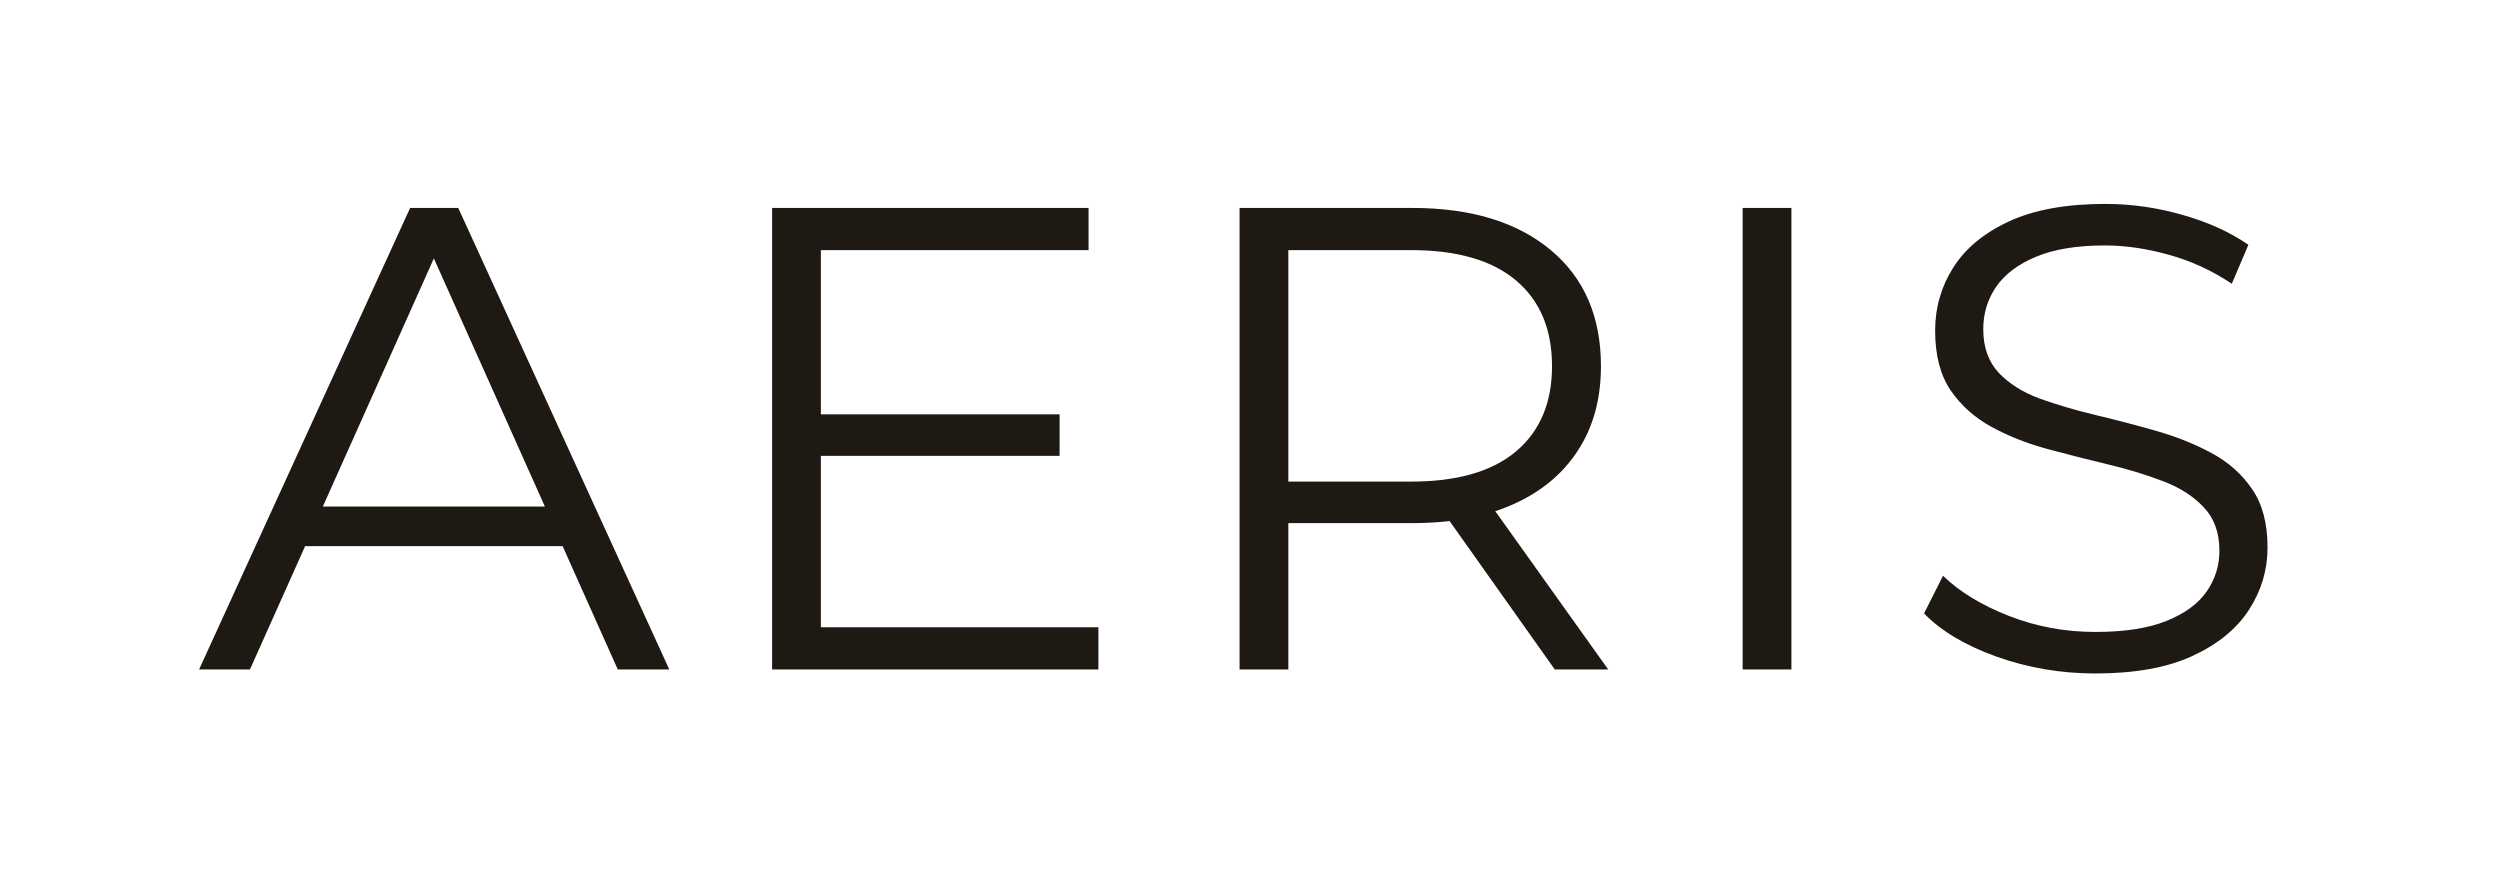
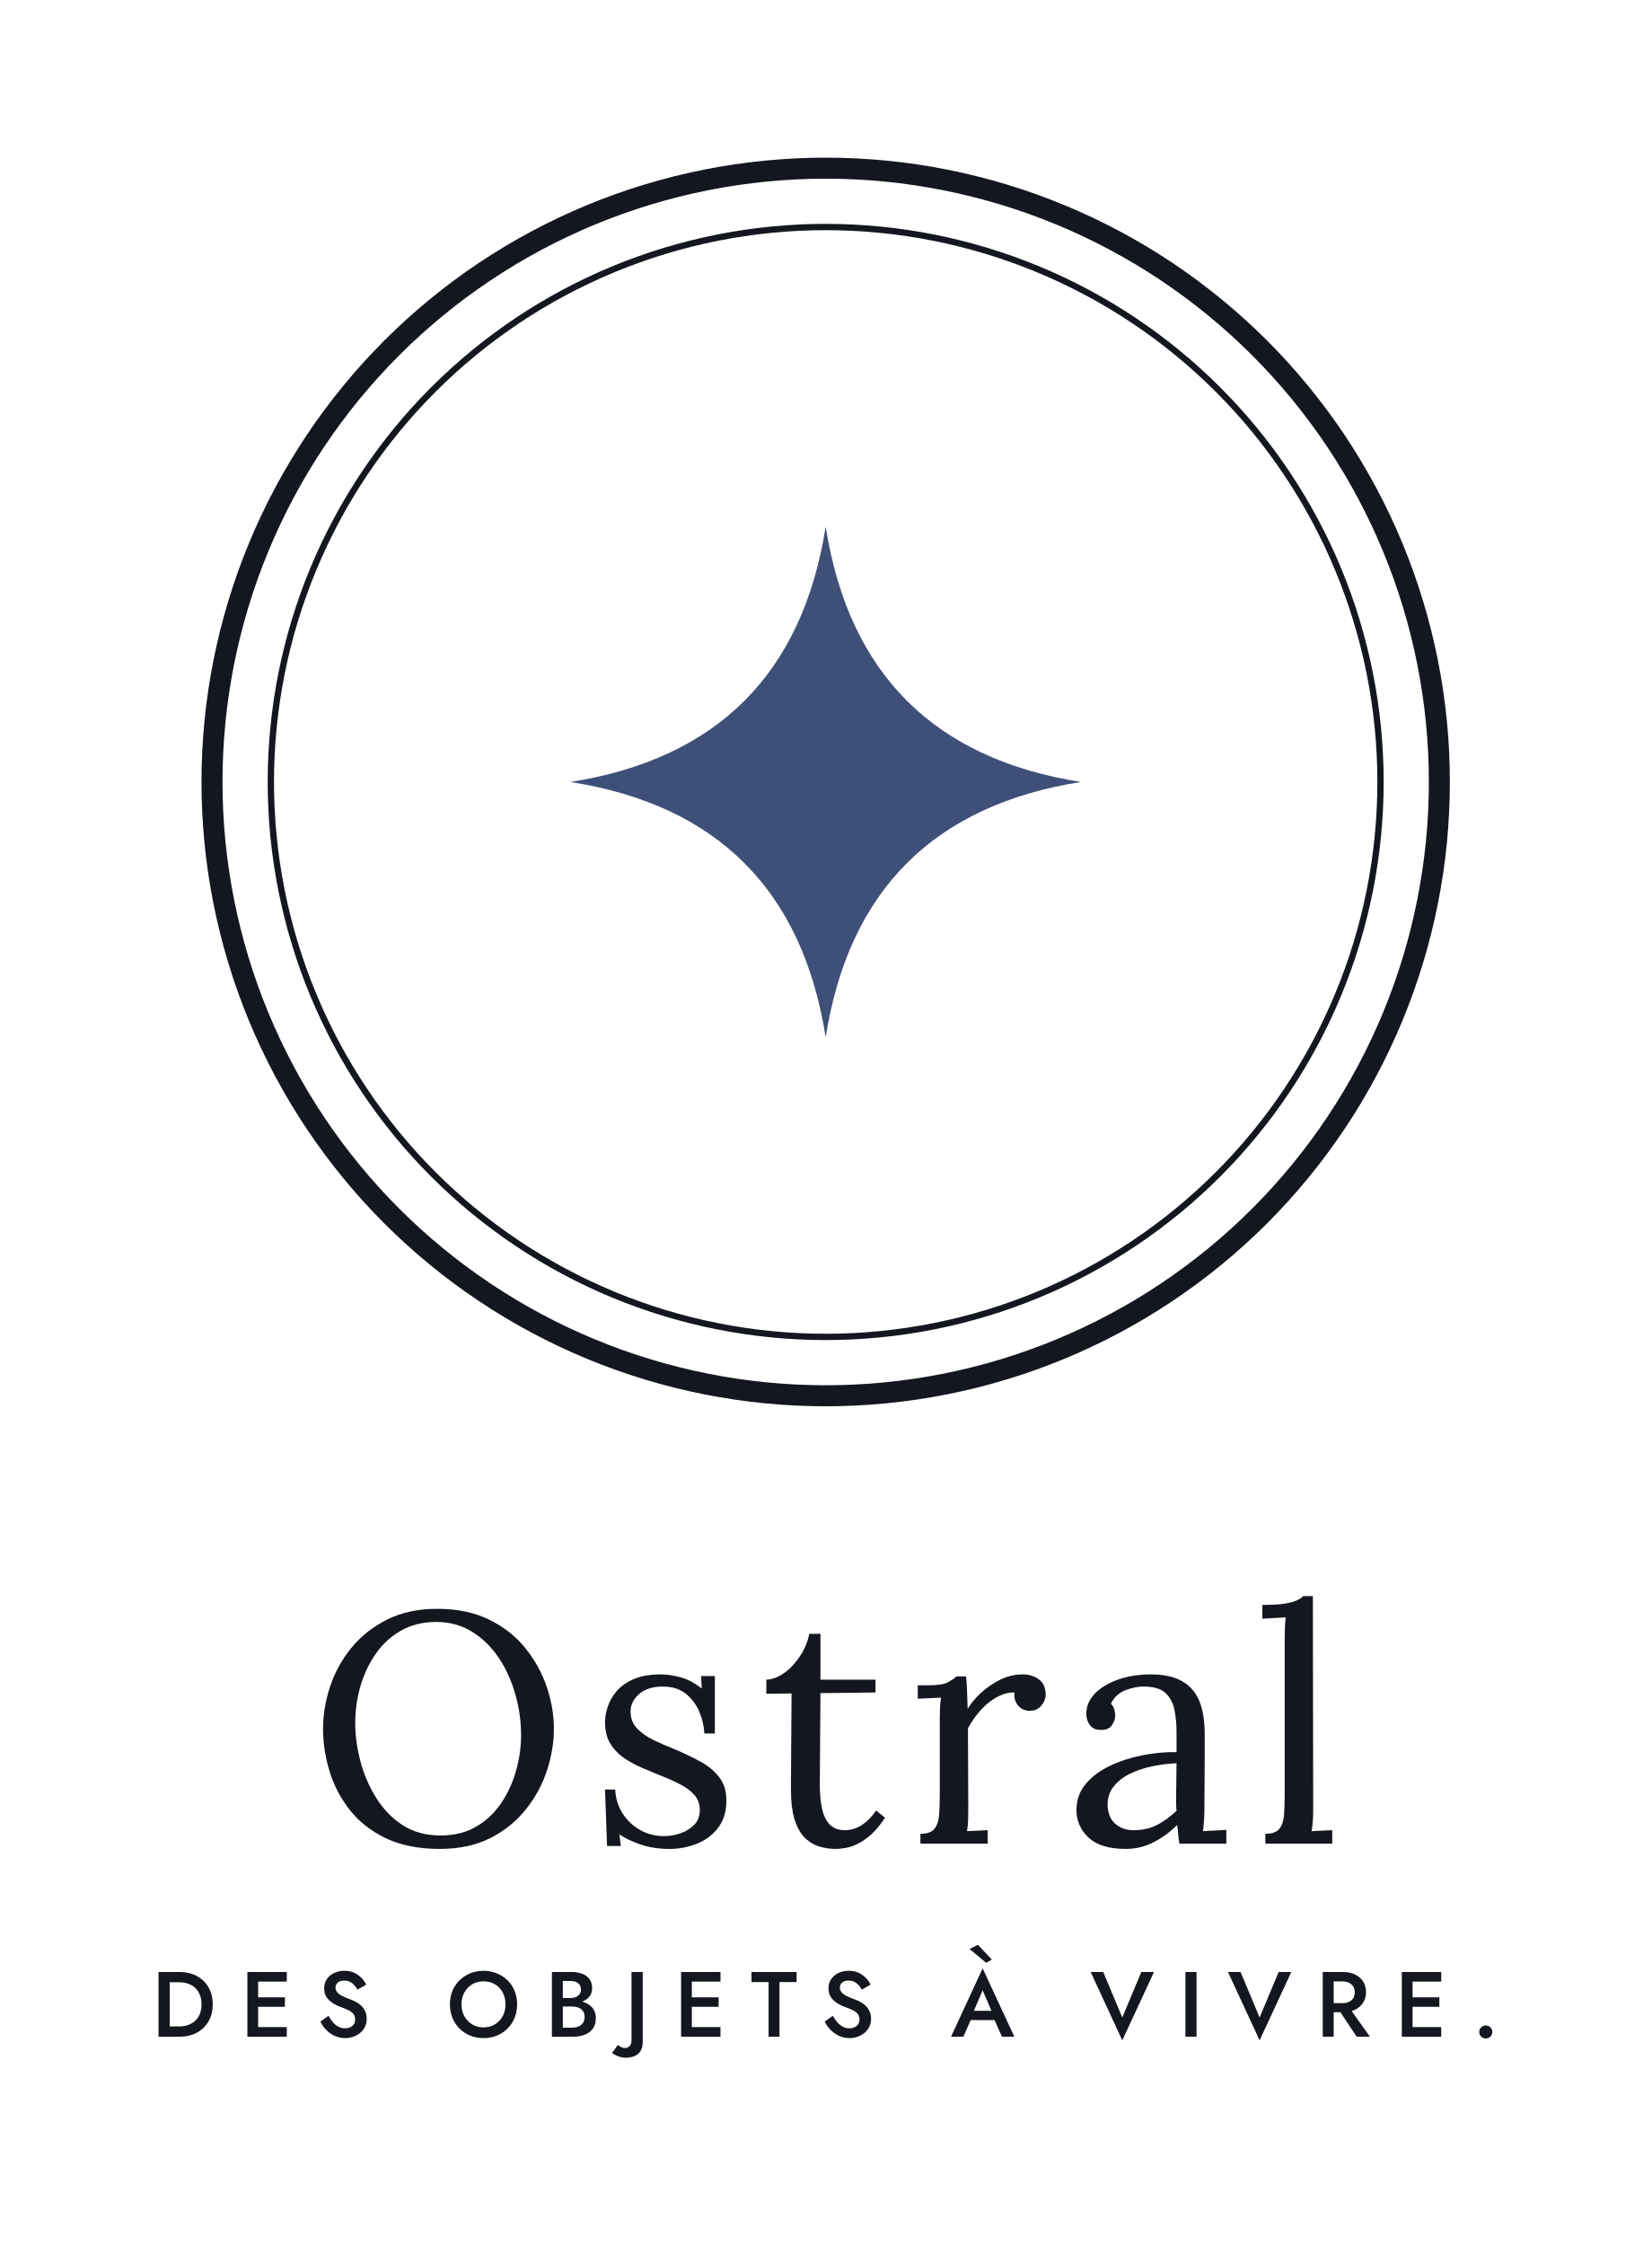
- <svg xmlns="http://www.w3.org/2000/svg" width="455" height="159">
-   <path fill="#1F1914" d="M36.234 121.84L74.643 37.846L83.402 37.846L121.811 121.84L112.436 121.84L77.162 43.002L80.766 43.002L45.492 121.84L36.234 121.84ZM51.352 99.399L53.988 92.192L102.826 92.192L105.492 99.399L51.352 99.399ZM140.522 121.84L140.522 37.846L198.119 37.846L198.119 45.522L149.399 45.522L149.399 114.164L199.906 114.164L199.906 121.84L140.522 121.84ZM148.432 82.963L148.432 75.404L192.846 75.404L192.846 82.963L148.432 82.963ZM225.601 121.84L225.601 37.846L257.037 37.846Q273.004 37.846 282.174 45.463Q291.373 53.08 291.373 66.645Q291.373 75.522 287.213 81.938Q283.082 88.354 275.406 91.781Q267.73 95.209 257.037 95.209L230.523 95.209L234.478 91.108L234.478 121.84L225.601 121.84ZM282.965 121.84L261.373 91.371L270.953 91.371L292.691 121.84L282.965 121.84ZM234.478 91.84L230.523 87.651L256.803 87.651Q269.4 87.651 275.934 82.143Q282.467 76.606 282.467 66.645Q282.467 56.567 275.934 51.059Q269.4 45.522 256.803 45.522L230.523 45.522L234.478 41.332L234.478 91.84ZM317.161 121.84L317.161 37.846L326.038 37.846L326.038 121.84L317.161 121.84ZM381.346 122.572Q372 122.572 363.416 119.526Q354.832 116.449 350.174 111.645L353.631 104.789Q358.084 109.125 365.584 112.084Q373.084 115.014 381.346 115.014Q389.285 115.014 394.266 113.022Q399.246 111.029 401.59 107.69Q403.934 104.32 403.934 100.248Q403.934 95.326 401.092 92.338Q398.279 89.32 393.709 87.592Q389.168 85.834 383.631 84.516Q378.123 83.197 372.586 81.703Q367.078 80.209 362.449 77.69Q357.85 75.17 355.008 71.039Q352.195 66.879 352.195 60.17Q352.195 53.93 355.477 48.715Q358.787 43.471 365.613 40.307Q372.469 37.113 383.162 37.113Q390.252 37.113 397.195 39.106Q404.168 41.069 409.207 44.555L406.19 51.645Q400.799 48.041 394.735 46.371Q388.67 44.672 383.045 44.672Q375.487 44.672 370.565 46.723Q365.643 48.774 363.299 52.201Q360.955 55.6 360.955 59.906Q360.955 64.828 363.768 67.846Q366.61 70.834 371.209 72.533Q375.838 74.203 381.346 75.522Q386.883 76.84 392.332 78.393Q397.811 79.945 402.41 82.406Q407.039 84.867 409.852 88.969Q412.694 93.041 412.694 99.633Q412.694 105.756 409.324 110.971Q405.955 116.186 399.041 119.379Q392.156 122.572 381.346 122.572Z" />
+ <svg xmlns="http://www.w3.org/2000/svg" width="393" height="534">
+   <path fill="none" stroke="#14171F" stroke-width="5" stroke-miterlimit="10" d="M342.435 186Q342.435 189.584 342.259 193.164Q342.083 196.744 341.732 200.311Q341.381 203.877 340.855 207.423Q340.329 210.968 339.63 214.483Q338.93 217.998 338.06 221.475Q337.189 224.952 336.148 228.382Q335.108 231.811 333.9 235.186Q332.693 238.56 331.321 241.872Q329.95 245.183 328.417 248.423Q326.885 251.663 325.195 254.824Q323.506 257.985 321.663 261.059Q319.821 264.133 317.83 267.113Q315.838 270.093 313.703 272.972Q311.568 275.851 309.295 278.621Q307.021 281.392 304.614 284.048Q302.207 286.703 299.673 289.238Q297.138 291.772 294.483 294.179Q291.827 296.586 289.056 298.86Q286.286 301.133 283.407 303.268Q280.528 305.403 277.548 307.394Q274.568 309.386 271.494 311.228Q268.42 313.071 265.259 314.76Q262.098 316.45 258.858 317.982Q255.618 319.515 252.307 320.886Q248.995 322.258 245.621 323.465Q242.246 324.673 238.817 325.713Q235.387 326.754 231.91 327.625Q228.433 328.495 224.918 329.195Q221.403 329.894 217.858 330.42Q214.312 330.946 210.746 331.297Q207.179 331.648 203.599 331.824Q200.019 332 196.435 332Q192.851 332 189.271 331.824Q185.691 331.648 182.124 331.297Q178.558 330.946 175.012 330.42Q171.467 329.894 167.952 329.195Q164.437 328.495 160.96 327.625Q157.483 326.754 154.053 325.713Q150.624 324.673 147.249 323.465Q143.874 322.258 140.563 320.886Q137.252 319.515 134.012 317.982Q130.772 316.45 127.611 314.76Q124.45 313.071 121.376 311.228Q118.302 309.386 115.322 307.394Q112.342 305.403 109.463 303.268Q106.584 301.133 103.814 298.86Q101.043 296.586 98.387 294.179Q95.732 291.772 93.197 289.238Q90.663 286.703 88.256 284.048Q85.849 281.392 83.575 278.621Q81.302 275.851 79.167 272.972Q77.032 270.093 75.04 267.113Q73.049 264.133 71.207 261.059Q69.364 257.985 67.674 254.824Q65.985 251.663 64.453 248.423Q62.92 245.183 61.549 241.872Q60.177 238.56 58.97 235.186Q57.762 231.811 56.722 228.382Q55.681 224.952 54.81 221.475Q53.94 217.998 53.24 214.483Q52.541 210.968 52.015 207.423Q51.489 203.877 51.138 200.31Q50.787 196.744 50.611 193.164Q50.435 189.584 50.435 186Q50.435 182.416 50.611 178.836Q50.787 175.256 51.138 171.69Q51.489 168.123 52.015 164.577Q52.541 161.032 53.24 157.517Q53.94 154.002 54.81 150.525Q55.681 147.048 56.722 143.618Q57.762 140.189 58.97 136.814Q60.177 133.439 61.549 130.128Q62.92 126.817 64.453 123.577Q65.985 120.337 67.674 117.176Q69.364 114.015 71.207 110.941Q73.049 107.867 75.04 104.887Q77.032 101.907 79.167 99.028Q81.302 96.149 83.575 93.379Q85.849 90.608 88.256 87.952Q90.663 85.297 93.197 82.762Q95.732 80.228 98.387 77.821Q101.043 75.414 103.814 73.14Q106.584 70.867 109.463 68.732Q112.342 66.597 115.322 64.605Q118.302 62.614 121.376 60.772Q124.45 58.929 127.611 57.239Q130.772 55.55 134.012 54.018Q137.252 52.485 140.563 51.114Q143.874 49.742 147.249 48.535Q150.624 47.327 154.053 46.287Q157.483 45.246 160.96 44.375Q164.437 43.505 167.952 42.805Q171.467 42.106 175.012 41.58Q178.558 41.054 182.124 40.703Q185.691 40.352 189.271 40.176Q192.851 40 196.435 40Q200.019 40 203.599 40.176Q207.179 40.352 210.745 40.703Q214.312 41.054 217.858 41.58Q221.403 42.106 224.918 42.805Q228.433 43.505 231.91 44.375Q235.387 45.246 238.817 46.287Q242.246 47.327 245.621 48.535Q248.995 49.742 252.307 51.114Q255.618 52.485 258.858 54.018Q262.098 55.55 265.259 57.239Q268.42 58.929 271.494 60.772Q274.568 62.614 277.548 64.605Q280.528 66.597 283.407 68.732Q286.286 70.867 289.056 73.14Q291.827 75.414 294.483 77.821Q297.138 80.228 299.673 82.762Q302.207 85.297 304.614 87.952Q307.021 90.608 309.294 93.379Q311.568 96.149 313.703 99.028Q315.838 101.907 317.83 104.887Q319.821 107.867 321.663 110.941Q323.506 114.015 325.195 117.176Q326.885 120.337 328.417 123.577Q329.95 126.817 331.321 130.128Q332.693 133.439 333.9 136.814Q335.108 140.189 336.148 143.618Q337.189 147.048 338.06 150.525Q338.93 154.002 339.63 157.517Q340.329 161.032 340.855 164.577Q341.381 168.123 341.732 171.69Q342.083 175.256 342.259 178.836Q342.435 182.416 342.435 186" />
+   <path fill="none" stroke="#14171F" stroke-width="1.5" stroke-miterlimit="10" d="M328.435 186Q328.435 189.24 328.276 192.477Q328.117 195.713 327.799 198.938Q327.482 202.163 327.006 205.368Q326.531 208.574 325.899 211.752Q325.266 214.93 324.479 218.073Q323.692 221.217 322.751 224.318Q321.81 227.418 320.719 230.469Q319.627 233.52 318.387 236.514Q317.147 239.508 315.762 242.437Q314.376 245.367 312.849 248.224Q311.321 251.082 309.655 253.862Q307.989 256.641 306.189 259.335Q304.389 262.03 302.458 264.632Q300.528 267.235 298.472 269.74Q296.417 272.245 294.241 274.646Q292.064 277.047 289.773 279.338Q287.482 281.629 285.081 283.806Q282.68 285.982 280.175 288.037Q277.67 290.093 275.067 292.023Q272.465 293.954 269.77 295.754Q267.076 297.554 264.297 299.22Q261.517 300.886 258.659 302.414Q255.802 303.941 252.872 305.327Q249.943 306.712 246.949 307.952Q243.955 309.192 240.904 310.284Q237.853 311.375 234.753 312.316Q231.652 313.257 228.508 314.044Q225.365 314.831 222.187 315.464Q219.009 316.096 215.803 316.571Q212.598 317.047 209.373 317.364Q206.148 317.682 202.912 317.841Q199.675 318 196.435 318Q193.195 318 189.958 317.841Q186.722 317.682 183.497 317.364Q180.272 317.047 177.067 316.571Q173.861 316.096 170.683 315.464Q167.505 314.831 164.362 314.044Q161.218 313.257 158.117 312.316Q155.017 311.375 151.966 310.284Q148.915 309.192 145.921 307.952Q142.927 306.712 139.998 305.327Q137.068 303.941 134.211 302.414Q131.353 300.886 128.573 299.22Q125.794 297.554 123.1 295.754Q120.405 293.954 117.803 292.023Q115.2 290.093 112.695 288.037Q110.19 285.982 107.789 283.806Q105.388 281.629 103.097 279.338Q100.806 277.047 98.629 274.646Q96.453 272.245 94.398 269.74Q92.342 267.235 90.412 264.632Q88.481 262.03 86.681 259.335Q84.881 256.641 83.215 253.862Q81.549 251.082 80.021 248.224Q78.494 245.367 77.108 242.437Q75.723 239.508 74.483 236.514Q73.243 233.52 72.151 230.469Q71.06 227.418 70.119 224.318Q69.178 221.217 68.391 218.073Q67.604 214.93 66.971 211.752Q66.339 208.574 65.864 205.368Q65.388 202.163 65.071 198.938Q64.753 195.713 64.594 192.477Q64.435 189.24 64.435 186Q64.435 182.76 64.594 179.523Q64.753 176.287 65.071 173.062Q65.388 169.837 65.864 166.632Q66.339 163.426 66.971 160.248Q67.604 157.07 68.391 153.927Q69.178 150.783 70.119 147.682Q71.06 144.582 72.151 141.531Q73.243 138.48 74.483 135.486Q75.723 132.492 77.108 129.563Q78.494 126.633 80.021 123.776Q81.549 120.918 83.215 118.138Q84.881 115.359 86.681 112.665Q88.481 109.97 90.412 107.368Q92.342 104.765 94.398 102.26Q96.453 99.755 98.629 97.354Q100.806 94.953 103.097 92.662Q105.388 90.371 107.789 88.194Q110.19 86.018 112.695 83.963Q115.2 81.907 117.803 79.977Q120.405 78.046 123.1 76.246Q125.794 74.446 128.573 72.78Q131.353 71.114 134.211 69.586Q137.068 68.059 139.998 66.673Q142.927 65.288 145.921 64.048Q148.915 62.808 151.966 61.716Q155.017 60.625 158.117 59.684Q161.218 58.743 164.362 57.956Q167.505 57.169 170.683 56.536Q173.861 55.904 177.067 55.429Q180.272 54.953 183.497 54.636Q186.722 54.318 189.958 54.159Q193.195 54 196.435 54Q199.675 54 202.912 54.159Q206.148 54.318 209.373 54.636Q212.598 54.953 215.803 55.429Q219.009 55.904 222.187 56.536Q225.365 57.169 228.508 57.956Q231.652 58.743 234.753 59.684Q237.853 60.625 240.904 61.716Q243.955 62.808 246.949 64.048Q249.943 65.288 252.872 66.673Q255.802 68.059 258.659 69.586Q261.517 71.114 264.297 72.78Q267.076 74.446 269.77 76.246Q272.465 78.046 275.067 79.977Q277.67 81.907 280.175 83.963Q282.68 86.018 285.081 88.194Q287.482 90.371 289.773 92.662Q292.064 94.953 294.241 97.354Q296.417 99.755 298.472 102.26Q300.528 104.765 302.458 107.368Q304.389 109.97 306.189 112.665Q307.989 115.359 309.655 118.138Q311.321 120.918 312.849 123.776Q314.376 126.633 315.762 129.563Q317.147 132.492 318.387 135.486Q319.627 138.48 320.719 141.531Q321.81 144.582 322.751 147.682Q323.692 150.783 324.479 153.927Q325.266 157.07 325.899 160.248Q326.531 163.426 327.006 166.632Q327.482 169.837 327.799 173.062Q328.117 176.287 328.276 179.523Q328.435 182.76 328.435 186" />
+   <path fill="#3F5078" d="M196.435 125.28Q204.715 177.72 257.155 186Q204.715 194.28 196.435 246.72Q188.155 194.28 135.715 186Q188.155 177.72 196.435 125.28" />
+   <path fill="#14171F" d="M104.639 439.789Q97.212 439.789 91.899 437.294Q86.605 434.781 83.292 430.61Q79.978 426.44 78.417 421.374Q76.855 416.309 76.855 411.224Q76.855 406.311 78.493 401.284Q80.13 396.257 83.52 392.048Q86.929 387.84 92.032 385.269Q97.136 382.679 104.01 382.679Q111.19 382.679 116.407 385.269Q121.644 387.84 125.034 392.086Q128.423 396.333 130.099 401.322Q131.775 406.311 131.775 411.224Q131.775 416.061 130.137 421.108Q128.5 426.135 125.11 430.382Q121.72 434.628 116.636 437.218Q111.57 439.789 104.639 439.789ZM104.791 436.59Q109.628 436.59 113.208 434.533Q116.807 432.457 119.169 428.991Q121.549 425.507 122.749 421.26Q123.967 417.013 123.967 412.71Q123.967 407.873 122.634 403.131Q121.32 398.37 118.75 394.467Q116.179 390.563 112.389 388.182Q108.6 385.802 103.782 385.802Q98.945 385.802 95.308 387.916Q91.69 390.01 89.309 393.495Q86.929 396.961 85.71 401.208Q84.51 405.454 84.51 409.834Q84.51 414.119 85.71 418.803Q86.929 423.469 89.423 427.525Q91.918 431.581 95.727 434.095Q99.554 436.59 104.791 436.59ZM159.311 439.789Q155.407 439.789 152.36 438.722Q149.332 437.675 147.371 436.342L147.695 439.084L144.419 439.084L143.943 425.659L146.362 425.659Q146.514 428.858 148.152 431.391Q149.789 433.924 152.36 435.333Q154.95 436.742 157.902 436.742Q159.939 436.742 161.882 436.075Q163.824 435.409 165.157 434.057Q166.49 432.686 166.49 430.572Q166.49 428.401 165.195 426.954Q163.919 425.507 161.806 424.421Q159.692 423.317 157.273 422.384Q154.95 421.45 152.608 420.441Q150.265 419.413 148.266 418.023Q146.285 416.614 145.105 414.595Q143.943 412.557 143.943 409.587Q143.943 407.949 144.572 406.007Q145.2 404.064 146.666 402.312Q148.152 400.541 150.722 399.418Q153.312 398.275 157.273 398.275Q159.387 398.275 161.958 398.98Q164.529 399.684 166.947 401.646L166.795 398.675L170.07 398.675L170.07 412.329L167.576 412.329Q167.423 409.587 166.319 407.054Q165.233 404.521 163.119 402.845Q161.025 401.17 157.673 401.17Q154.074 401.17 152.036 402.96Q150.018 404.75 150.018 407.092Q150.018 409.51 151.541 411.11Q153.065 412.71 155.483 413.89Q157.902 415.052 160.644 416.137Q163.596 417.394 166.395 418.88Q169.213 420.365 171.003 422.593Q172.812 424.802 172.812 428.306Q172.812 432.21 170.813 434.8Q168.832 437.37 165.747 438.57Q162.662 439.789 159.311 439.789ZM198.772 439.789Q196.982 439.789 195.097 439.275Q193.23 438.76 191.631 437.294Q190.05 435.809 189.098 432.971Q188.165 430.115 188.165 425.43L188.317 402.807L182.319 402.884L182.319 399.532Q184.356 399.456 186.451 398.009Q188.565 396.561 190.241 394.067Q191.916 391.572 192.545 388.62L195.192 388.62L195.192 399.532L208.293 399.532L208.293 402.579L195.192 402.731L195.039 424.421Q195.039 427.925 195.611 430.382Q196.201 432.838 197.515 434.095Q198.848 435.333 200.962 435.333Q203.152 435.333 205.056 434.095Q206.96 432.838 208.446 430.648L210.56 432.362Q208.846 434.952 207.17 436.437Q205.494 437.904 203.933 438.646Q202.371 439.389 201.038 439.579Q199.705 439.789 198.772 439.789ZM218.975 436.19Q221.393 436.19 222.326 434.99Q223.279 433.771 223.431 431.638Q223.583 429.487 223.583 426.668L223.583 408.901Q223.583 407.644 223.621 406.406Q223.659 405.15 223.888 403.817Q222.498 403.893 221.127 403.931Q219.756 403.969 218.346 404.064L218.346 400.865L220.765 400.865Q224.135 400.865 225.411 400.198Q226.706 399.532 227.563 398.751L229.829 398.751Q229.982 400.008 230.058 401.836Q230.134 403.664 230.21 406.483Q231.372 404.521 233.39 402.655Q235.428 400.789 237.961 399.532Q240.512 398.275 243.312 398.275Q245.502 398.275 247.139 399.456Q248.777 400.617 248.777 403.207Q248.777 403.817 248.377 404.712Q247.996 405.607 247.139 406.273Q246.282 406.94 244.873 406.94Q243.159 406.864 242.131 405.588Q241.122 404.293 241.369 402.579Q239.408 402.503 237.332 403.588Q235.276 404.674 233.486 406.597Q231.696 408.501 230.286 411.072L230.363 430.267Q230.363 431.829 230.324 433.048Q230.286 434.247 230.058 435.561Q231.296 435.485 232.495 435.447Q233.714 435.409 234.971 435.333L234.971 438.532L218.975 438.532L218.975 436.19ZM280.591 438.532Q280.363 437.199 280.287 436.19Q280.211 435.18 280.058 434.095Q277.392 436.742 274.307 438.265Q271.241 439.789 267.814 439.789Q261.872 439.789 258.978 437.104Q256.102 434.4 256.102 430.496Q256.102 426.916 258.33 424.307Q260.558 421.679 264.1 420.003Q267.642 418.327 271.813 417.509Q276.002 416.69 279.906 416.766L279.906 411.929Q279.906 409.206 279.43 406.787Q278.954 404.369 277.392 402.807Q275.85 401.246 272.403 401.17Q270.156 401.094 267.775 402.027Q265.395 402.96 264.291 405.226Q264.919 405.854 265.109 406.673Q265.319 407.492 265.319 408.197Q265.319 409.13 264.538 410.348Q263.757 411.548 261.796 411.472Q260.158 411.472 259.301 410.348Q258.444 409.206 258.444 407.644Q258.444 404.997 260.425 402.903Q262.424 400.789 265.928 399.532Q269.451 398.275 273.888 398.275Q280.439 398.275 283.562 401.76Q286.685 405.226 286.609 412.71Q286.609 415.604 286.609 418.537Q286.609 421.45 286.571 424.383Q286.533 427.297 286.533 430.267Q286.533 431.505 286.457 432.762Q286.38 434 286.209 435.561Q287.618 435.485 288.97 435.409Q290.341 435.333 291.751 435.257L291.751 438.532L280.591 438.532ZM279.906 419.413Q277.24 419.508 274.307 420.098Q271.394 420.67 268.937 421.85Q266.481 423.012 264.957 424.935Q263.434 426.84 263.51 429.563Q263.681 432.457 265.433 433.905Q267.185 435.333 269.604 435.333Q272.803 435.333 275.183 434.133Q277.564 432.914 279.906 430.724Q279.811 429.867 279.811 428.858Q279.811 427.849 279.811 426.763Q279.811 426.364 279.849 424.269Q279.906 422.155 279.906 419.413ZM301.03 436.19Q303.449 436.19 304.382 434.99Q305.334 433.771 305.486 431.638Q305.639 429.487 305.639 426.668L305.639 389.782Q305.639 388.525 305.677 387.402Q305.715 386.278 305.867 384.717Q304.458 384.793 303.087 384.869Q301.735 384.945 300.326 385.021L300.326 381.746Q303.772 381.746 305.677 381.441Q307.581 381.117 308.552 380.66Q309.542 380.184 310.076 379.651L312.342 379.651L312.418 430.267Q312.418 431.829 312.342 433.048Q312.265 434.247 312.037 435.561Q313.275 435.485 314.474 435.447Q315.693 435.409 316.95 435.333L316.95 438.532L301.03 438.532L301.03 436.19Z" />
+   <path fill="#14171F" d="M37.713 469.061L37.713 484.46L40.377 484.46L40.377 469.061L37.713 469.061ZM42.687 484.46Q45.04 484.46 46.823 483.504Q48.606 482.548 49.605 480.824Q50.609 479.094 50.609 476.758Q50.609 474.427 49.605 472.703Q48.606 470.973 46.823 470.017Q45.04 469.061 42.687 469.061L39.319 469.061L39.319 471.5L42.623 471.5Q43.767 471.5 44.733 471.833Q45.7 472.16 46.415 472.821Q47.134 473.481 47.537 474.475Q47.945 475.463 47.945 476.758Q47.945 478.058 47.537 479.051Q47.134 480.04 46.415 480.689Q45.7 481.334 44.733 481.678Q43.767 482.016 42.623 482.016L39.319 482.016L39.319 484.46L42.687 484.46ZM60.461 484.46L68.228 484.46L68.228 482.172L60.461 482.172L60.461 484.46ZM60.461 471.349L68.228 471.349L68.228 469.061L60.461 469.061L60.461 471.349ZM60.461 477.333L67.788 477.333L67.788 475.087L60.461 475.087L60.461 477.333ZM58.855 469.061L58.855 484.46L61.412 484.46L61.412 469.061L58.855 469.061ZM78.153 479.486L76.214 480.851Q76.724 481.909 77.589 482.811Q78.459 483.713 79.614 484.251Q80.768 484.788 82.111 484.788Q83.105 484.788 84.012 484.471Q84.926 484.154 85.651 483.574Q86.381 482.988 86.811 482.129Q87.241 481.27 87.241 480.19Q87.241 479.18 86.886 478.423Q86.532 477.66 85.973 477.112Q85.414 476.564 84.721 476.189Q84.029 475.813 83.32 475.571Q82.09 475.13 81.316 474.717Q80.548 474.298 80.183 473.825Q79.823 473.353 79.823 472.756Q79.823 472.096 80.328 471.602Q80.838 471.107 81.912 471.107Q82.686 471.107 83.266 471.403Q83.851 471.698 84.292 472.198Q84.732 472.692 85.038 473.261L87.128 472.074Q86.752 471.258 86.048 470.511Q85.345 469.765 84.329 469.271Q83.32 468.776 81.961 468.776Q80.57 468.776 79.479 469.303Q78.394 469.829 77.755 470.764Q77.116 471.698 77.116 472.934Q77.116 474.008 77.535 474.771Q77.954 475.528 78.593 476.049Q79.232 476.564 79.936 476.908Q80.639 477.247 81.209 477.44Q82.176 477.794 82.922 478.16Q83.674 478.52 84.082 479.041Q84.491 479.556 84.491 480.389Q84.491 481.313 83.83 481.887Q83.169 482.457 82.111 482.457Q81.252 482.457 80.537 482.086Q79.823 481.71 79.238 481.049Q78.658 480.389 78.153 479.486ZM109.79 476.758Q109.79 475.173 110.472 473.933Q111.154 472.692 112.331 471.988Q113.507 471.285 115.021 471.285Q116.584 471.285 117.761 471.988Q118.942 472.692 119.598 473.933Q120.258 475.173 120.258 476.758Q120.258 478.342 119.587 479.578Q118.916 480.808 117.739 481.522Q116.563 482.236 115.021 482.236Q113.507 482.236 112.331 481.522Q111.154 480.808 110.472 479.578Q109.79 478.342 109.79 476.758ZM107.04 476.758Q107.04 478.477 107.631 479.954Q108.227 481.425 109.301 482.505Q110.381 483.579 111.842 484.186Q113.308 484.788 115.021 484.788Q116.783 484.788 118.233 484.186Q119.689 483.579 120.763 482.505Q121.843 481.425 122.434 479.954Q123.03 478.477 123.03 476.758Q123.03 475.023 122.434 473.573Q121.843 472.117 120.752 471.054Q119.667 469.985 118.212 469.383Q116.762 468.776 115.021 468.776Q113.33 468.776 111.863 469.383Q110.402 469.985 109.312 471.054Q108.227 472.117 107.631 473.573Q107.04 475.023 107.04 476.758ZM133.284 476.516L135.948 476.516Q137.419 476.516 138.52 476.103Q139.621 475.684 140.244 474.883Q140.873 474.078 140.873 472.934Q140.873 471.612 140.244 470.753Q139.621 469.894 138.52 469.48Q137.419 469.061 135.948 469.061L131.302 469.061L131.302 484.46L136.211 484.46Q137.86 484.46 139.1 483.987Q140.347 483.515 141.05 482.526Q141.754 481.533 141.754 480.018Q141.754 478.917 141.313 478.127Q140.873 477.333 140.105 476.828Q139.337 476.317 138.332 476.065Q137.333 475.813 136.211 475.813L133.284 475.813L133.284 477.268L136.055 477.268Q136.716 477.268 137.264 477.413Q137.817 477.553 138.236 477.875Q138.655 478.192 138.869 478.654Q139.09 479.116 139.09 479.75Q139.09 480.609 138.692 481.173Q138.3 481.731 137.618 482.022Q136.936 482.306 136.055 482.306L133.901 482.306L133.901 471.193L135.77 471.193Q136.871 471.193 137.543 471.725Q138.214 472.252 138.214 473.218Q138.214 473.857 137.903 474.309Q137.597 474.76 137.043 475.002Q136.495 475.243 135.77 475.243L133.284 475.243L133.284 476.516ZM147.01 486.394L145.625 488.311Q145.915 488.553 146.398 488.816Q146.881 489.079 147.531 489.267Q148.176 489.455 148.858 489.455Q149.717 489.455 150.464 489.246Q151.216 489.036 151.764 488.574Q152.317 488.112 152.612 487.409Q152.908 486.705 152.908 485.711L152.908 469.061L150.244 469.061L150.244 485.25Q150.244 486.286 149.76 486.716Q149.277 487.146 148.772 487.146Q148.224 487.146 147.762 486.936Q147.3 486.727 147.01 486.394ZM163.642 484.46L171.408 484.46L171.408 482.172L163.642 482.172L163.642 484.46ZM163.642 471.349L171.408 471.349L171.408 469.061L163.642 469.061L163.642 471.349ZM163.642 477.333L170.968 477.333L170.968 475.087L163.642 475.087L163.642 477.333ZM162.036 469.061L162.036 484.46L164.592 484.46L164.592 469.061L162.036 469.061ZM178.782 471.457L182.853 471.457L182.853 484.46L185.447 484.46L185.447 471.457L189.518 471.457L189.518 469.061L178.782 469.061L178.782 471.457ZM198.141 479.486L196.202 480.851Q196.712 481.909 197.577 482.811Q198.447 483.713 199.602 484.251Q200.757 484.788 202.099 484.788Q203.093 484.788 204.001 484.471Q204.914 484.154 205.639 483.574Q206.369 482.988 206.799 482.129Q207.229 481.27 207.229 480.19Q207.229 479.18 206.874 478.423Q206.52 477.66 205.961 477.112Q205.403 476.564 204.71 476.189Q204.017 475.813 203.308 475.571Q202.078 475.13 201.304 474.717Q200.536 474.298 200.171 473.825Q199.811 473.353 199.811 472.756Q199.811 472.096 200.316 471.602Q200.826 471.107 201.901 471.107Q202.674 471.107 203.254 471.403Q203.84 471.698 204.28 472.198Q204.72 472.692 205.027 473.261L207.116 472.074Q206.74 471.258 206.036 470.511Q205.333 469.765 204.318 469.271Q203.308 468.776 201.949 468.776Q200.558 468.776 199.468 469.303Q198.383 469.829 197.743 470.764Q197.104 471.698 197.104 472.934Q197.104 474.008 197.523 474.771Q197.942 475.528 198.581 476.049Q199.22 476.564 199.924 476.908Q200.628 477.247 201.197 477.44Q202.164 477.794 202.91 478.16Q203.662 478.52 204.071 479.041Q204.479 479.556 204.479 480.389Q204.479 481.313 203.818 481.887Q203.157 482.457 202.099 482.457Q201.24 482.457 200.526 482.086Q199.811 481.71 199.226 481.049Q198.646 480.389 198.141 479.486ZM229.757 480.502L237.894 480.502L237.411 478.299L230.262 478.299L229.757 480.502ZM233.78 473.417L236.245 479.137L236.288 479.776L238.377 484.46L241.326 484.46L233.78 468.202L226.255 484.46L229.182 484.46L231.314 479.642L231.363 479.067L233.78 473.417ZM230.654 463.583L234.618 466.88L235.96 466.112L232.657 462.594L230.654 463.583ZM267 479.884L262.467 469.061L259.475 469.061L267 485.319L274.546 469.061L271.533 469.061L267 479.884ZM282.024 469.061L282.024 484.46L284.667 484.46L284.667 469.061L282.024 469.061ZM299.67 479.884L295.137 469.061L292.145 469.061L299.67 485.319L307.216 469.061L304.203 469.061L299.67 479.884ZM317.884 477.112L322.772 484.46L325.914 484.46L320.683 477.112L317.884 477.112ZM314.694 469.061L314.694 484.46L317.294 484.46L317.294 469.061L314.694 469.061ZM316.236 471.306L319.34 471.306Q320.242 471.306 320.898 471.612Q321.558 471.918 321.934 472.493Q322.31 473.063 322.31 473.9Q322.31 474.711 321.934 475.297Q321.558 475.882 320.898 476.178Q320.242 476.473 319.34 476.473L316.236 476.473L316.236 478.632L319.447 478.632Q321.145 478.632 322.375 478.036Q323.605 477.44 324.298 476.366Q324.99 475.286 324.99 473.836Q324.99 472.38 324.298 471.317Q323.605 470.248 322.375 469.657Q321.145 469.061 319.447 469.061L316.236 469.061L316.236 471.306ZM335.11 484.46L342.877 484.46L342.877 482.172L335.11 482.172L335.11 484.46ZM335.11 471.349L342.877 471.349L342.877 469.061L335.11 469.061L335.11 471.349ZM335.11 477.333L342.436 477.333L342.436 475.087L335.11 475.087L335.11 477.333ZM333.504 469.061L333.504 484.46L336.061 484.46L336.061 469.061L333.504 469.061ZM351.92 483.337Q351.92 483.955 352.372 484.417Q352.823 484.879 353.483 484.879Q354.144 484.879 354.584 484.417Q355.025 483.955 355.025 483.337Q355.025 482.698 354.584 482.247Q354.144 481.796 353.483 481.796Q352.823 481.796 352.372 482.247Q351.92 482.698 351.92 483.337Z" />
</svg>
